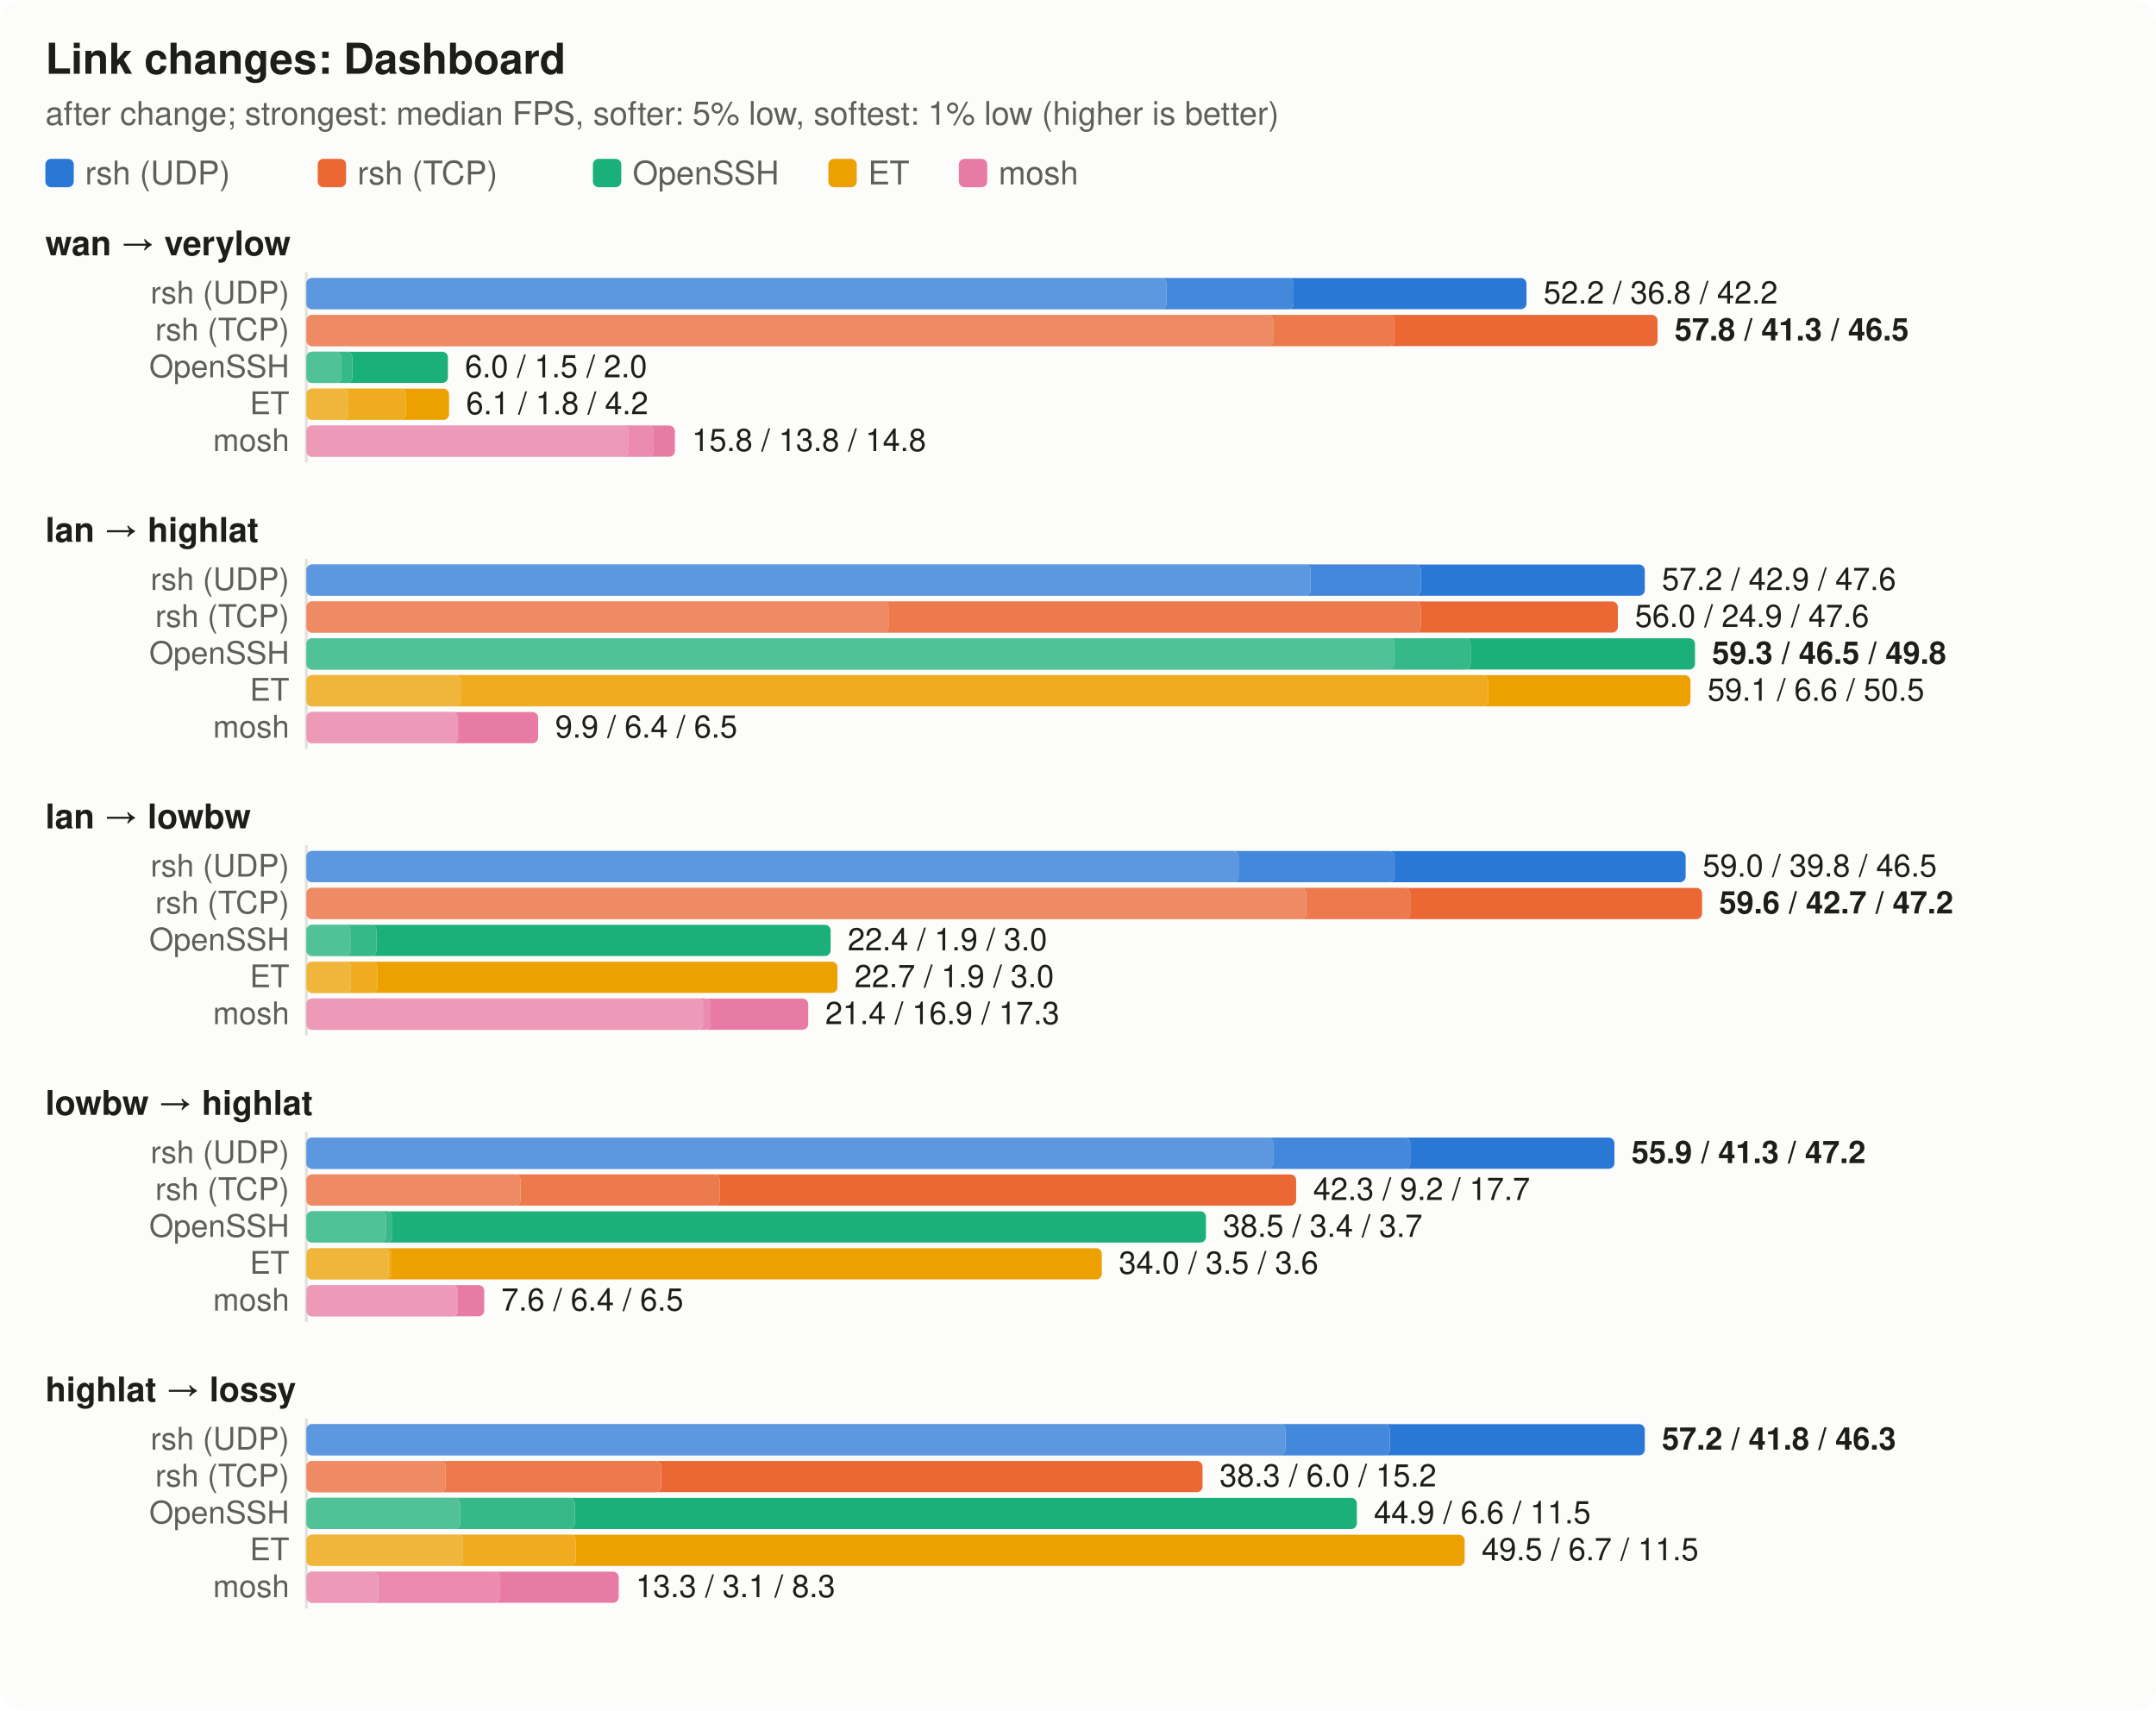
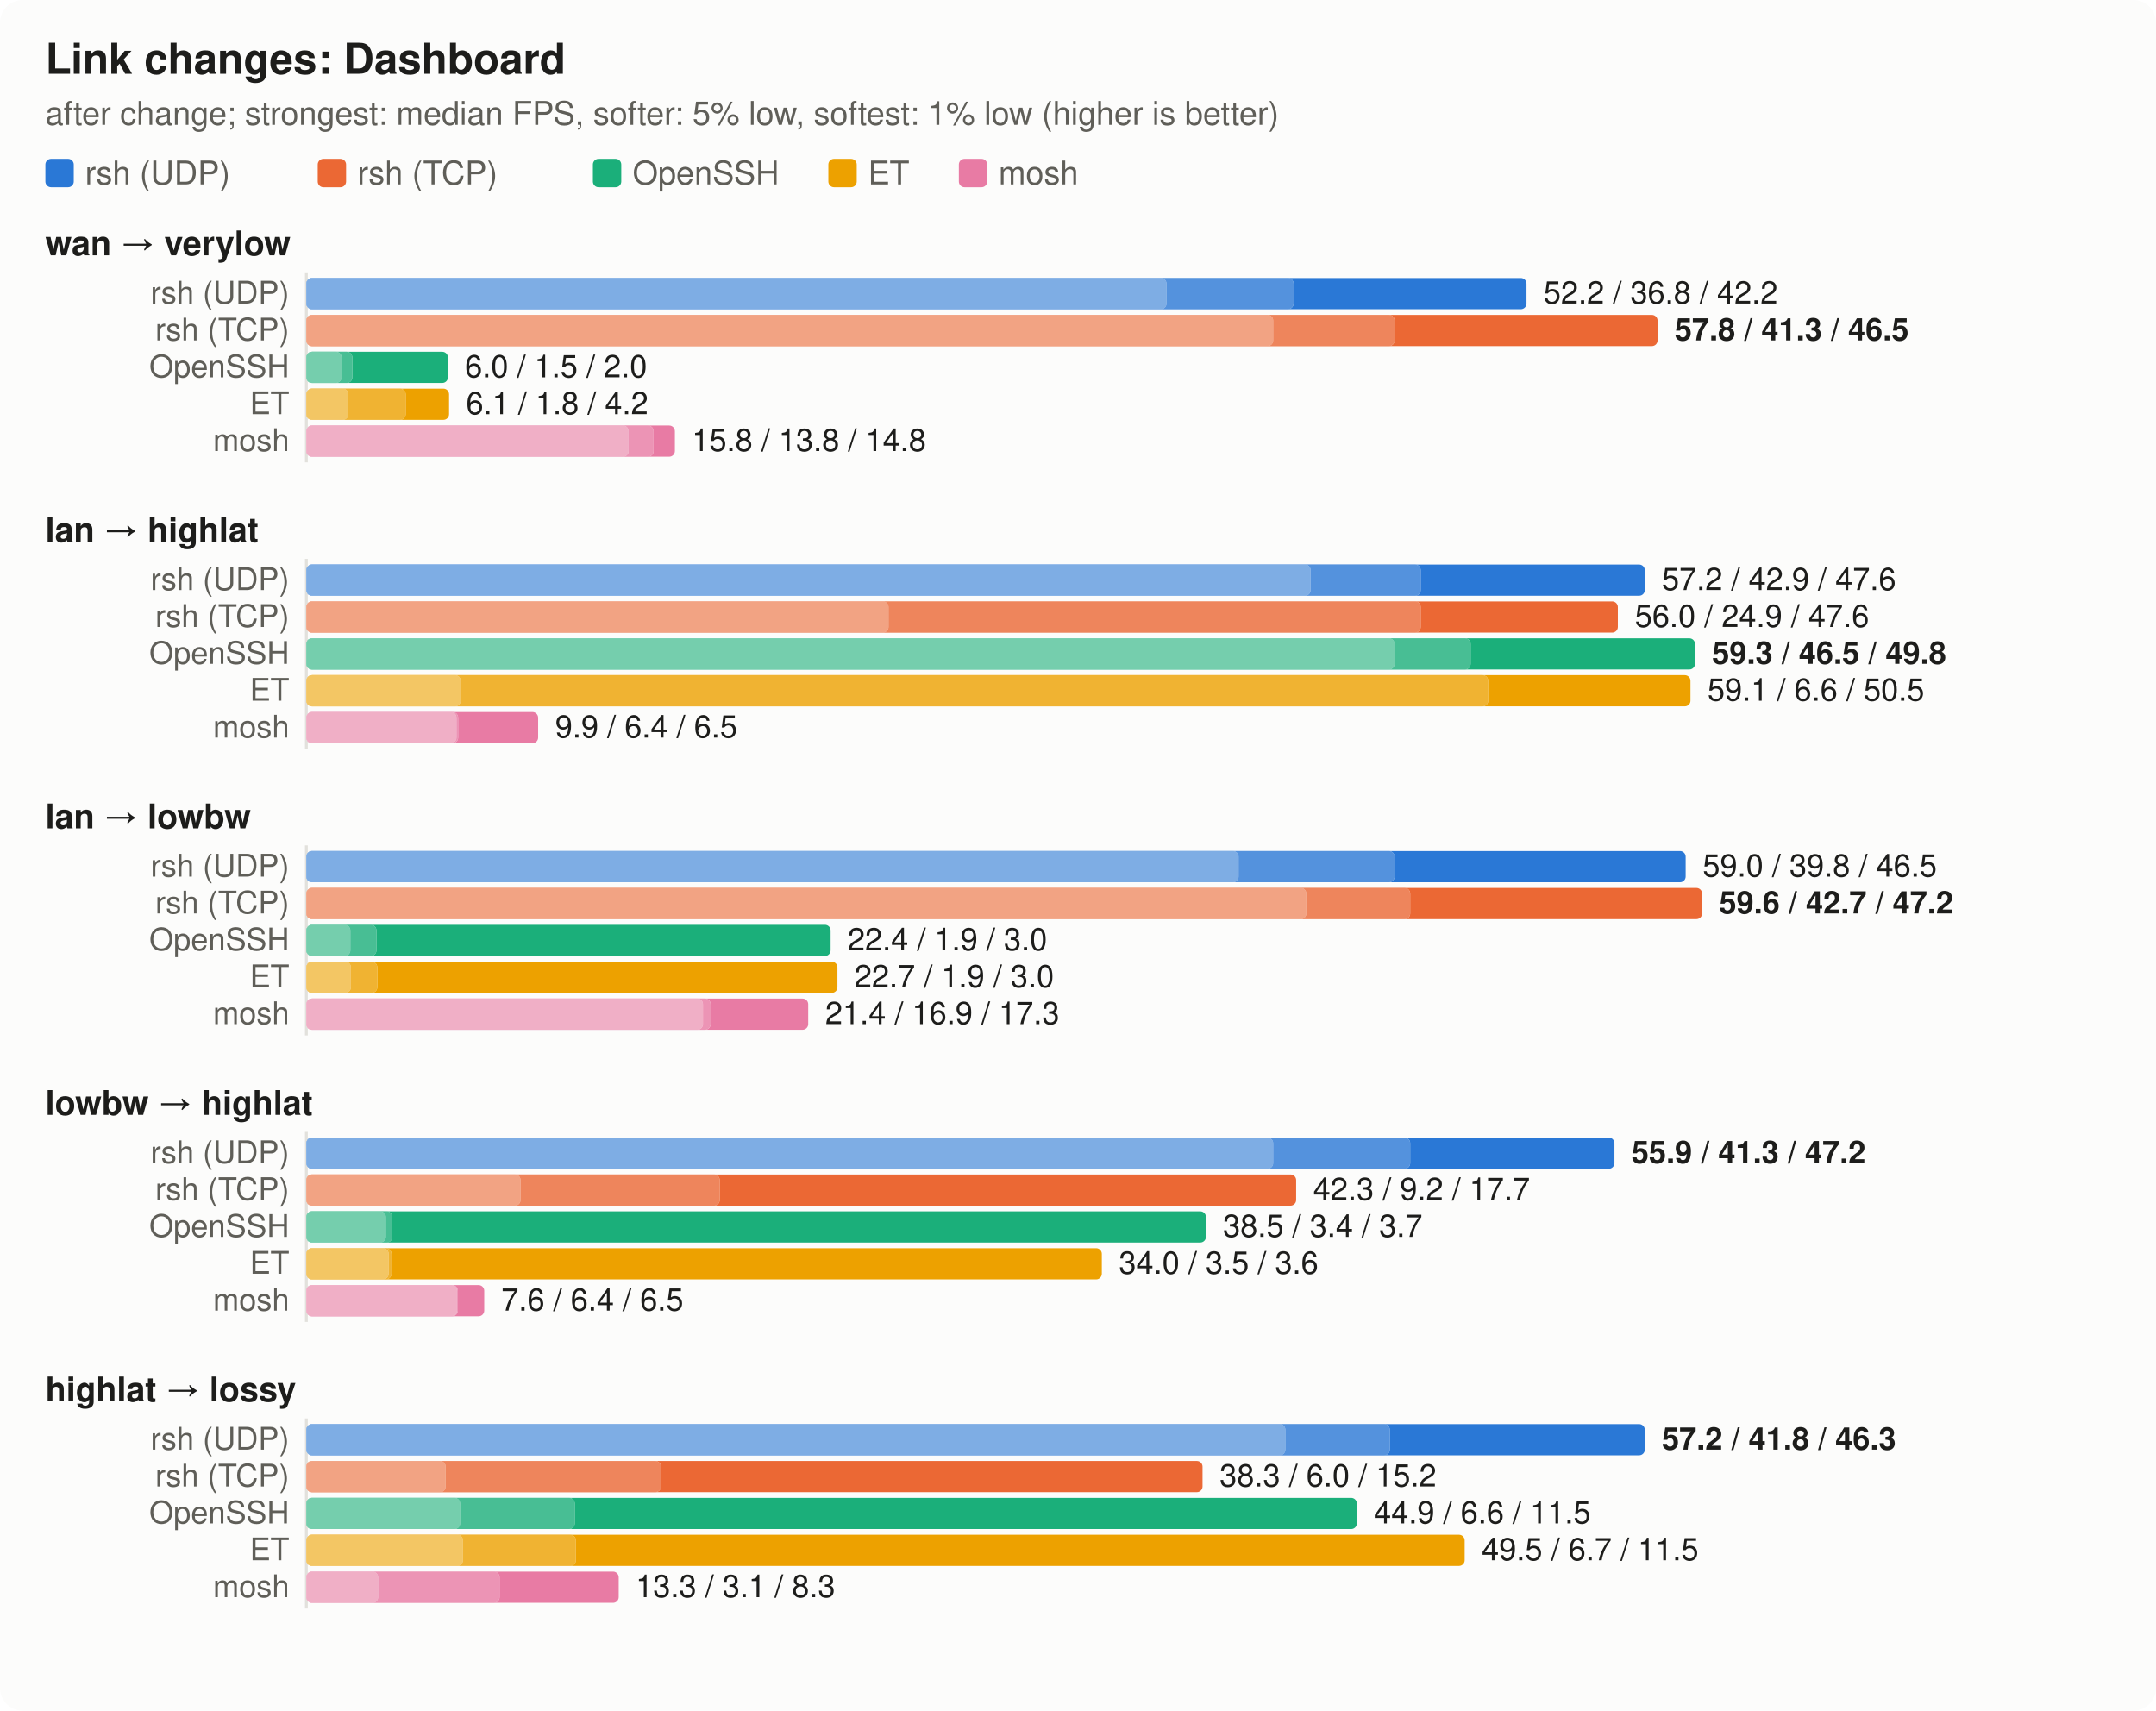
<svg xmlns="http://www.w3.org/2000/svg" width="760" height="603" viewBox="0 0 760 603" role="img" aria-label="Link changes: Dashboard">
  <style>svg{font-family:-apple-system,BlinkMacSystemFont,'Segoe UI',Helvetica,Arial,sans-serif}.bg{fill:#fcfcfb}.t1{fill:#1d1d1b}.t2{fill:#5f5e58}.axis{stroke:#e2e1dc}.s-rsh{fill:#2a78d6}.s-rsh_tcp{fill:#eb6834}.s-ssh{fill:#1baf7a}.s-et{fill:#eda100}.s-mosh{fill:#e87ba4}@media (prefers-color-scheme:dark){.bg{fill:#1a1a19}.t1{fill:#f0efec}.t2{fill:#c3c2b7}.axis{stroke:#3a3a37}.s-rsh{fill:#3987e5}.s-rsh_tcp{fill:#d95926}.s-ssh{fill:#199e70}.s-et{fill:#c98500}.s-mosh{fill:#d55181}}</style>
  <rect class="bg" width="100%" height="100%" rx="8" />
  <text class="t1" x="16" y="26" font-size="15" font-weight="600">Link changes: Dashboard</text>
  <text class="t2" x="16" y="44" font-size="11.5">after change; strongest: median FPS, softer: 5% low, softest: 1% low (higher is better)</text>
  <rect class="s-rsh" x="16" y="56" width="10" height="10" rx="2" />
  <text class="t2" x="30" y="65" font-size="11.5">rsh (UDP)</text>
  <rect class="s-rsh_tcp" x="112" y="56" width="10" height="10" rx="2" />
  <text class="t2" x="126" y="65" font-size="11.5">rsh (TCP)</text>
  <rect class="s-ssh" x="209" y="56" width="10" height="10" rx="2" />
  <text class="t2" x="223" y="65" font-size="11.5">OpenSSH</text>
  <rect class="s-et" x="292" y="56" width="10" height="10" rx="2" />
  <text class="t2" x="306" y="65" font-size="11.5">ET</text>
  <rect class="s-mosh" x="338" y="56" width="10" height="10" rx="2" />
  <text class="t2" x="352" y="65" font-size="11.5">mosh</text>
  <text class="t1" x="16" y="90" font-size="12" font-weight="600">wan → verylow</text>
  <line class="axis" x1="108" y1="96" x2="108" y2="163" stroke-width="1" />
  <text class="t2" x="102" y="107" font-size="11" text-anchor="end">rsh (UDP)</text>
  <rect class="s-rsh" x="108" y="98" width="430.1" height="11" rx="2" />
  <rect class="bg" x="108" y="98" width="348.0" height="11" rx="2" />
-   <rect class="s-rsh" x="108" y="98" width="348.0" height="11" rx="2" opacity="0.88" />
+   <rect class="s-rsh" x="108" y="98" width="348.0" height="11" rx="2" opacity="0.8" />
  <rect class="bg" x="108" y="98" width="303.2" height="11" rx="2" />
-   <rect class="s-rsh" x="108" y="98" width="303.2" height="11" rx="2" opacity="0.76" />
+   <rect class="s-rsh" x="108" y="98" width="303.2" height="11" rx="2" opacity="0.6" />
  <text class="t1" x="544.1" y="107" font-size="11">52.2 / 36.8 / 42.2</text>
  <text class="t2" x="102" y="120" font-size="11" text-anchor="end">rsh (TCP)</text>
  <rect class="s-rsh_tcp" x="108" y="111" width="476.3" height="11" rx="2" />
  <rect class="bg" x="108" y="111" width="383.6" height="11" rx="2" />
-   <rect class="s-rsh_tcp" x="108" y="111" width="383.6" height="11" rx="2" opacity="0.88" />
+   <rect class="s-rsh_tcp" x="108" y="111" width="383.6" height="11" rx="2" opacity="0.8" />
  <rect class="bg" x="108" y="111" width="340.8" height="11" rx="2" />
-   <rect class="s-rsh_tcp" x="108" y="111" width="340.8" height="11" rx="2" opacity="0.76" />
+   <rect class="s-rsh_tcp" x="108" y="111" width="340.8" height="11" rx="2" opacity="0.6" />
  <text class="t1" x="590.3" y="120" font-size="11" font-weight="600">57.8 / 41.3 / 46.5</text>
  <text class="t2" x="102" y="133" font-size="11" text-anchor="end">OpenSSH</text>
  <rect class="s-ssh" x="108" y="124" width="49.9" height="11" rx="2" />
  <rect class="bg" x="108" y="124" width="16.2" height="11" rx="2" />
-   <rect class="s-ssh" x="108" y="124" width="16.2" height="11" rx="2" opacity="0.88" />
+   <rect class="s-ssh" x="108" y="124" width="16.2" height="11" rx="2" opacity="0.8" />
  <rect class="bg" x="108" y="124" width="12.4" height="11" rx="2" />
-   <rect class="s-ssh" x="108" y="124" width="12.4" height="11" rx="2" opacity="0.76" />
+   <rect class="s-ssh" x="108" y="124" width="12.4" height="11" rx="2" opacity="0.6" />
  <text class="t1" x="163.9" y="133" font-size="11">6.0 / 1.5 / 2.0</text>
  <text class="t2" x="102" y="146" font-size="11" text-anchor="end">ET</text>
  <rect class="s-et" x="108" y="137" width="50.3" height="11" rx="2" />
  <rect class="bg" x="108" y="137" width="35.0" height="11" rx="2" />
-   <rect class="s-et" x="108" y="137" width="35.0" height="11" rx="2" opacity="0.88" />
+   <rect class="s-et" x="108" y="137" width="35.0" height="11" rx="2" opacity="0.8" />
  <rect class="bg" x="108" y="137" width="14.8" height="11" rx="2" />
-   <rect class="s-et" x="108" y="137" width="14.8" height="11" rx="2" opacity="0.76" />
+   <rect class="s-et" x="108" y="137" width="14.8" height="11" rx="2" opacity="0.6" />
  <text class="t1" x="164.3" y="146" font-size="11">6.1 / 1.8 / 4.2</text>
  <text class="t2" x="102" y="159" font-size="11" text-anchor="end">mosh</text>
  <rect class="s-mosh" x="108" y="150" width="129.9" height="11" rx="2" />
  <rect class="bg" x="108" y="150" width="122.4" height="11" rx="2" />
-   <rect class="s-mosh" x="108" y="150" width="122.4" height="11" rx="2" opacity="0.88" />
+   <rect class="s-mosh" x="108" y="150" width="122.4" height="11" rx="2" opacity="0.8" />
  <rect class="bg" x="108" y="150" width="113.6" height="11" rx="2" />
-   <rect class="s-mosh" x="108" y="150" width="113.6" height="11" rx="2" opacity="0.76" />
+   <rect class="s-mosh" x="108" y="150" width="113.6" height="11" rx="2" opacity="0.6" />
  <text class="t1" x="243.9" y="159" font-size="11">15.8 / 13.8 / 14.8</text>
  <text class="t1" x="16" y="191" font-size="12" font-weight="600">lan → highlat</text>
  <line class="axis" x1="108" y1="197" x2="108" y2="264" stroke-width="1" />
  <text class="t2" x="102" y="208" font-size="11" text-anchor="end">rsh (UDP)</text>
  <rect class="s-rsh" x="108" y="199" width="471.8" height="11" rx="2" />
  <rect class="bg" x="108" y="199" width="392.8" height="11" rx="2" />
-   <rect class="s-rsh" x="108" y="199" width="392.8" height="11" rx="2" opacity="0.88" />
+   <rect class="s-rsh" x="108" y="199" width="392.8" height="11" rx="2" opacity="0.8" />
  <rect class="bg" x="108" y="199" width="354.0" height="11" rx="2" />
-   <rect class="s-rsh" x="108" y="199" width="354.0" height="11" rx="2" opacity="0.76" />
+   <rect class="s-rsh" x="108" y="199" width="354.0" height="11" rx="2" opacity="0.6" />
  <text class="t1" x="585.8" y="208" font-size="11">57.2 / 42.9 / 47.6</text>
  <text class="t2" x="102" y="221" font-size="11" text-anchor="end">rsh (TCP)</text>
  <rect class="s-rsh_tcp" x="108" y="212" width="462.3" height="11" rx="2" />
  <rect class="bg" x="108" y="212" width="392.8" height="11" rx="2" />
-   <rect class="s-rsh_tcp" x="108" y="212" width="392.8" height="11" rx="2" opacity="0.88" />
+   <rect class="s-rsh_tcp" x="108" y="212" width="392.8" height="11" rx="2" opacity="0.8" />
  <rect class="bg" x="108" y="212" width="205.2" height="11" rx="2" />
-   <rect class="s-rsh_tcp" x="108" y="212" width="205.2" height="11" rx="2" opacity="0.76" />
+   <rect class="s-rsh_tcp" x="108" y="212" width="205.2" height="11" rx="2" opacity="0.6" />
  <text class="t1" x="576.3" y="221" font-size="11">56.0 / 24.9 / 47.6</text>
  <text class="t2" x="102" y="234" font-size="11" text-anchor="end">OpenSSH</text>
  <rect class="s-ssh" x="108" y="225" width="489.5" height="11" rx="2" />
  <rect class="bg" x="108" y="225" width="410.4" height="11" rx="2" />
-   <rect class="s-ssh" x="108" y="225" width="410.4" height="11" rx="2" opacity="0.88" />
+   <rect class="s-ssh" x="108" y="225" width="410.4" height="11" rx="2" opacity="0.8" />
  <rect class="bg" x="108" y="225" width="383.6" height="11" rx="2" />
-   <rect class="s-ssh" x="108" y="225" width="383.6" height="11" rx="2" opacity="0.76" />
+   <rect class="s-ssh" x="108" y="225" width="383.6" height="11" rx="2" opacity="0.6" />
  <text class="t1" x="603.5" y="234" font-size="11" font-weight="600">59.3 / 46.5 / 49.8</text>
  <text class="t2" x="102" y="247" font-size="11" text-anchor="end">ET</text>
  <rect class="s-et" x="108" y="238" width="487.9" height="11" rx="2" />
  <rect class="bg" x="108" y="238" width="416.6" height="11" rx="2" />
-   <rect class="s-et" x="108" y="238" width="416.6" height="11" rx="2" opacity="0.88" />
+   <rect class="s-et" x="108" y="238" width="416.6" height="11" rx="2" opacity="0.8" />
  <rect class="bg" x="108" y="238" width="54.4" height="11" rx="2" />
-   <rect class="s-et" x="108" y="238" width="54.4" height="11" rx="2" opacity="0.76" />
+   <rect class="s-et" x="108" y="238" width="54.4" height="11" rx="2" opacity="0.6" />
  <text class="t1" x="601.9" y="247" font-size="11">59.1 / 6.6 / 50.5</text>
  <text class="t2" x="102" y="260" font-size="11" text-anchor="end">mosh</text>
  <rect class="s-mosh" x="108" y="251" width="81.7" height="11" rx="2" />
  <rect class="bg" x="108" y="251" width="53.5" height="11" rx="2" />
-   <rect class="s-mosh" x="108" y="251" width="53.5" height="11" rx="2" opacity="0.88" />
+   <rect class="s-mosh" x="108" y="251" width="53.5" height="11" rx="2" opacity="0.8" />
  <rect class="bg" x="108" y="251" width="52.9" height="11" rx="2" />
-   <rect class="s-mosh" x="108" y="251" width="52.9" height="11" rx="2" opacity="0.76" />
+   <rect class="s-mosh" x="108" y="251" width="52.9" height="11" rx="2" opacity="0.6" />
  <text class="t1" x="195.7" y="260" font-size="11">9.9 / 6.4 / 6.5</text>
  <text class="t1" x="16" y="292" font-size="12" font-weight="600">lan → lowbw</text>
  <line class="axis" x1="108" y1="298" x2="108" y2="365" stroke-width="1" />
  <text class="t2" x="102" y="309" font-size="11" text-anchor="end">rsh (UDP)</text>
  <rect class="s-rsh" x="108" y="300" width="486.2" height="11" rx="2" />
  <rect class="bg" x="108" y="300" width="383.6" height="11" rx="2" />
-   <rect class="s-rsh" x="108" y="300" width="383.6" height="11" rx="2" opacity="0.88" />
+   <rect class="s-rsh" x="108" y="300" width="383.6" height="11" rx="2" opacity="0.8" />
  <rect class="bg" x="108" y="300" width="328.6" height="11" rx="2" />
-   <rect class="s-rsh" x="108" y="300" width="328.6" height="11" rx="2" opacity="0.76" />
+   <rect class="s-rsh" x="108" y="300" width="328.6" height="11" rx="2" opacity="0.6" />
  <text class="t1" x="600.2" y="309" font-size="11">59.0 / 39.8 / 46.5</text>
  <text class="t2" x="102" y="322" font-size="11" text-anchor="end">rsh (TCP)</text>
  <rect class="s-rsh_tcp" x="108" y="313" width="492.0" height="11" rx="2" />
  <rect class="bg" x="108" y="313" width="389.1" height="11" rx="2" />
-   <rect class="s-rsh_tcp" x="108" y="313" width="389.1" height="11" rx="2" opacity="0.88" />
+   <rect class="s-rsh_tcp" x="108" y="313" width="389.1" height="11" rx="2" opacity="0.8" />
  <rect class="bg" x="108" y="313" width="352.5" height="11" rx="2" />
-   <rect class="s-rsh_tcp" x="108" y="313" width="352.5" height="11" rx="2" opacity="0.76" />
+   <rect class="s-rsh_tcp" x="108" y="313" width="352.5" height="11" rx="2" opacity="0.6" />
  <text class="t1" x="606.0" y="322" font-size="11" font-weight="600">59.6 / 42.7 / 47.2</text>
  <text class="t2" x="102" y="335" font-size="11" text-anchor="end">OpenSSH</text>
  <rect class="s-ssh" x="108" y="326" width="184.8" height="11" rx="2" />
  <rect class="bg" x="108" y="326" width="24.7" height="11" rx="2" />
-   <rect class="s-ssh" x="108" y="326" width="24.7" height="11" rx="2" opacity="0.88" />
+   <rect class="s-ssh" x="108" y="326" width="24.7" height="11" rx="2" opacity="0.8" />
  <rect class="bg" x="108" y="326" width="15.5" height="11" rx="2" />
-   <rect class="s-ssh" x="108" y="326" width="15.5" height="11" rx="2" opacity="0.76" />
+   <rect class="s-ssh" x="108" y="326" width="15.5" height="11" rx="2" opacity="0.6" />
  <text class="t1" x="298.8" y="335" font-size="11">22.4 / 1.9 / 3.0</text>
  <text class="t2" x="102" y="348" font-size="11" text-anchor="end">ET</text>
  <rect class="s-et" x="108" y="339" width="187.2" height="11" rx="2" />
  <rect class="bg" x="108" y="339" width="25.0" height="11" rx="2" />
-   <rect class="s-et" x="108" y="339" width="25.0" height="11" rx="2" opacity="0.88" />
+   <rect class="s-et" x="108" y="339" width="25.0" height="11" rx="2" opacity="0.8" />
  <rect class="bg" x="108" y="339" width="15.7" height="11" rx="2" />
-   <rect class="s-et" x="108" y="339" width="15.7" height="11" rx="2" opacity="0.76" />
+   <rect class="s-et" x="108" y="339" width="15.7" height="11" rx="2" opacity="0.6" />
  <text class="t1" x="301.2" y="348" font-size="11">22.7 / 1.9 / 3.0</text>
  <text class="t2" x="102" y="361" font-size="11" text-anchor="end">mosh</text>
  <rect class="s-mosh" x="108" y="352" width="176.9" height="11" rx="2" />
  <rect class="bg" x="108" y="352" width="142.5" height="11" rx="2" />
-   <rect class="s-mosh" x="108" y="352" width="142.5" height="11" rx="2" opacity="0.88" />
+   <rect class="s-mosh" x="108" y="352" width="142.5" height="11" rx="2" opacity="0.8" />
  <rect class="bg" x="108" y="352" width="139.8" height="11" rx="2" />
-   <rect class="s-mosh" x="108" y="352" width="139.8" height="11" rx="2" opacity="0.76" />
+   <rect class="s-mosh" x="108" y="352" width="139.8" height="11" rx="2" opacity="0.6" />
  <text class="t1" x="290.9" y="361" font-size="11">21.4 / 16.9 / 17.3</text>
  <text class="t1" x="16" y="393" font-size="12" font-weight="600">lowbw → highlat</text>
  <line class="axis" x1="108" y1="399" x2="108" y2="466" stroke-width="1" />
  <text class="t2" x="102" y="410" font-size="11" text-anchor="end">rsh (UDP)</text>
  <rect class="s-rsh" x="108" y="401" width="461.1" height="11" rx="2" />
  <rect class="bg" x="108" y="401" width="389.1" height="11" rx="2" />
-   <rect class="s-rsh" x="108" y="401" width="389.1" height="11" rx="2" opacity="0.88" />
+   <rect class="s-rsh" x="108" y="401" width="389.1" height="11" rx="2" opacity="0.8" />
  <rect class="bg" x="108" y="401" width="340.8" height="11" rx="2" />
-   <rect class="s-rsh" x="108" y="401" width="340.8" height="11" rx="2" opacity="0.76" />
+   <rect class="s-rsh" x="108" y="401" width="340.8" height="11" rx="2" opacity="0.6" />
  <text class="t1" x="575.1" y="410" font-size="11" font-weight="600">55.9 / 41.3 / 47.2</text>
  <text class="t2" x="102" y="423" font-size="11" text-anchor="end">rsh (TCP)</text>
  <rect class="s-rsh_tcp" x="108" y="414" width="348.9" height="11" rx="2" />
  <rect class="bg" x="108" y="414" width="145.7" height="11" rx="2" />
-   <rect class="s-rsh_tcp" x="108" y="414" width="145.7" height="11" rx="2" opacity="0.88" />
+   <rect class="s-rsh_tcp" x="108" y="414" width="145.7" height="11" rx="2" opacity="0.8" />
  <rect class="bg" x="108" y="414" width="75.5" height="11" rx="2" />
-   <rect class="s-rsh_tcp" x="108" y="414" width="75.5" height="11" rx="2" opacity="0.76" />
+   <rect class="s-rsh_tcp" x="108" y="414" width="75.5" height="11" rx="2" opacity="0.6" />
  <text class="t1" x="462.9" y="423" font-size="11">42.3 / 9.2 / 17.7</text>
  <text class="t2" x="102" y="436" font-size="11" text-anchor="end">OpenSSH</text>
  <rect class="s-ssh" x="108" y="427" width="317.1" height="11" rx="2" />
  <rect class="bg" x="108" y="427" width="30.3" height="11" rx="2" />
-   <rect class="s-ssh" x="108" y="427" width="30.3" height="11" rx="2" opacity="0.88" />
+   <rect class="s-ssh" x="108" y="427" width="30.3" height="11" rx="2" opacity="0.8" />
  <rect class="bg" x="108" y="427" width="28.0" height="11" rx="2" />
-   <rect class="s-ssh" x="108" y="427" width="28.0" height="11" rx="2" opacity="0.76" />
+   <rect class="s-ssh" x="108" y="427" width="28.0" height="11" rx="2" opacity="0.6" />
  <text class="t1" x="431.1" y="436" font-size="11">38.5 / 3.4 / 3.7</text>
  <text class="t2" x="102" y="449" font-size="11" text-anchor="end">ET</text>
  <rect class="s-et" x="108" y="440" width="280.4" height="11" rx="2" />
  <rect class="bg" x="108" y="440" width="30.0" height="11" rx="2" />
-   <rect class="s-et" x="108" y="440" width="30.0" height="11" rx="2" opacity="0.88" />
+   <rect class="s-et" x="108" y="440" width="30.0" height="11" rx="2" opacity="0.8" />
  <rect class="bg" x="108" y="440" width="29.0" height="11" rx="2" />
-   <rect class="s-et" x="108" y="440" width="29.0" height="11" rx="2" opacity="0.76" />
+   <rect class="s-et" x="108" y="440" width="29.0" height="11" rx="2" opacity="0.6" />
  <text class="t1" x="394.4" y="449" font-size="11">34.0 / 3.5 / 3.6</text>
  <text class="t2" x="102" y="462" font-size="11" text-anchor="end">mosh</text>
  <rect class="s-mosh" x="108" y="453" width="62.7" height="11" rx="2" />
  <rect class="bg" x="108" y="453" width="53.4" height="11" rx="2" />
-   <rect class="s-mosh" x="108" y="453" width="53.4" height="11" rx="2" opacity="0.88" />
+   <rect class="s-mosh" x="108" y="453" width="53.4" height="11" rx="2" opacity="0.8" />
  <rect class="bg" x="108" y="453" width="53.1" height="11" rx="2" />
-   <rect class="s-mosh" x="108" y="453" width="53.1" height="11" rx="2" opacity="0.76" />
+   <rect class="s-mosh" x="108" y="453" width="53.1" height="11" rx="2" opacity="0.6" />
  <text class="t1" x="176.7" y="462" font-size="11">7.6 / 6.4 / 6.5</text>
  <text class="t1" x="16" y="494" font-size="12" font-weight="600">highlat → lossy</text>
  <line class="axis" x1="108" y1="500" x2="108" y2="567" stroke-width="1" />
  <text class="t2" x="102" y="511" font-size="11" text-anchor="end">rsh (UDP)</text>
  <rect class="s-rsh" x="108" y="502" width="471.8" height="11" rx="2" />
  <rect class="bg" x="108" y="502" width="381.9" height="11" rx="2" />
-   <rect class="s-rsh" x="108" y="502" width="381.9" height="11" rx="2" opacity="0.88" />
+   <rect class="s-rsh" x="108" y="502" width="381.9" height="11" rx="2" opacity="0.8" />
  <rect class="bg" x="108" y="502" width="345.1" height="11" rx="2" />
-   <rect class="s-rsh" x="108" y="502" width="345.1" height="11" rx="2" opacity="0.76" />
+   <rect class="s-rsh" x="108" y="502" width="345.1" height="11" rx="2" opacity="0.6" />
  <text class="t1" x="585.8" y="511" font-size="11" font-weight="600">57.2 / 41.8 / 46.3</text>
  <text class="t2" x="102" y="524" font-size="11" text-anchor="end">rsh (TCP)</text>
  <rect class="s-rsh_tcp" x="108" y="515" width="315.9" height="11" rx="2" />
  <rect class="bg" x="108" y="515" width="125.0" height="11" rx="2" />
-   <rect class="s-rsh_tcp" x="108" y="515" width="125.0" height="11" rx="2" opacity="0.88" />
+   <rect class="s-rsh_tcp" x="108" y="515" width="125.0" height="11" rx="2" opacity="0.8" />
  <rect class="bg" x="108" y="515" width="49.1" height="11" rx="2" />
-   <rect class="s-rsh_tcp" x="108" y="515" width="49.1" height="11" rx="2" opacity="0.76" />
+   <rect class="s-rsh_tcp" x="108" y="515" width="49.1" height="11" rx="2" opacity="0.6" />
  <text class="t1" x="429.9" y="524" font-size="11">38.3 / 6.0 / 15.2</text>
  <text class="t2" x="102" y="537" font-size="11" text-anchor="end">OpenSSH</text>
  <rect class="s-ssh" x="108" y="528" width="370.3" height="11" rx="2" />
  <rect class="bg" x="108" y="528" width="94.6" height="11" rx="2" />
-   <rect class="s-ssh" x="108" y="528" width="94.6" height="11" rx="2" opacity="0.88" />
+   <rect class="s-ssh" x="108" y="528" width="94.6" height="11" rx="2" opacity="0.8" />
  <rect class="bg" x="108" y="528" width="54.2" height="11" rx="2" />
-   <rect class="s-ssh" x="108" y="528" width="54.2" height="11" rx="2" opacity="0.76" />
+   <rect class="s-ssh" x="108" y="528" width="54.2" height="11" rx="2" opacity="0.6" />
  <text class="t1" x="484.3" y="537" font-size="11">44.9 / 6.6 / 11.5</text>
  <text class="t2" x="102" y="550" font-size="11" text-anchor="end">ET</text>
  <rect class="s-et" x="108" y="541" width="408.3" height="11" rx="2" />
  <rect class="bg" x="108" y="541" width="95.0" height="11" rx="2" />
-   <rect class="s-et" x="108" y="541" width="95.0" height="11" rx="2" opacity="0.88" />
+   <rect class="s-et" x="108" y="541" width="95.0" height="11" rx="2" opacity="0.8" />
  <rect class="bg" x="108" y="541" width="55.2" height="11" rx="2" />
-   <rect class="s-et" x="108" y="541" width="55.2" height="11" rx="2" opacity="0.76" />
+   <rect class="s-et" x="108" y="541" width="55.2" height="11" rx="2" opacity="0.6" />
  <text class="t1" x="522.3" y="550" font-size="11">49.5 / 6.7 / 11.5</text>
  <text class="t2" x="102" y="563" font-size="11" text-anchor="end">mosh</text>
  <rect class="s-mosh" x="108" y="554" width="110.1" height="11" rx="2" />
  <rect class="bg" x="108" y="554" width="68.1" height="11" rx="2" />
-   <rect class="s-mosh" x="108" y="554" width="68.1" height="11" rx="2" opacity="0.88" />
+   <rect class="s-mosh" x="108" y="554" width="68.1" height="11" rx="2" opacity="0.8" />
  <rect class="bg" x="108" y="554" width="25.3" height="11" rx="2" />
-   <rect class="s-mosh" x="108" y="554" width="25.3" height="11" rx="2" opacity="0.76" />
+   <rect class="s-mosh" x="108" y="554" width="25.3" height="11" rx="2" opacity="0.6" />
  <text class="t1" x="224.1" y="563" font-size="11">13.3 / 3.1 / 8.3</text>
</svg>
